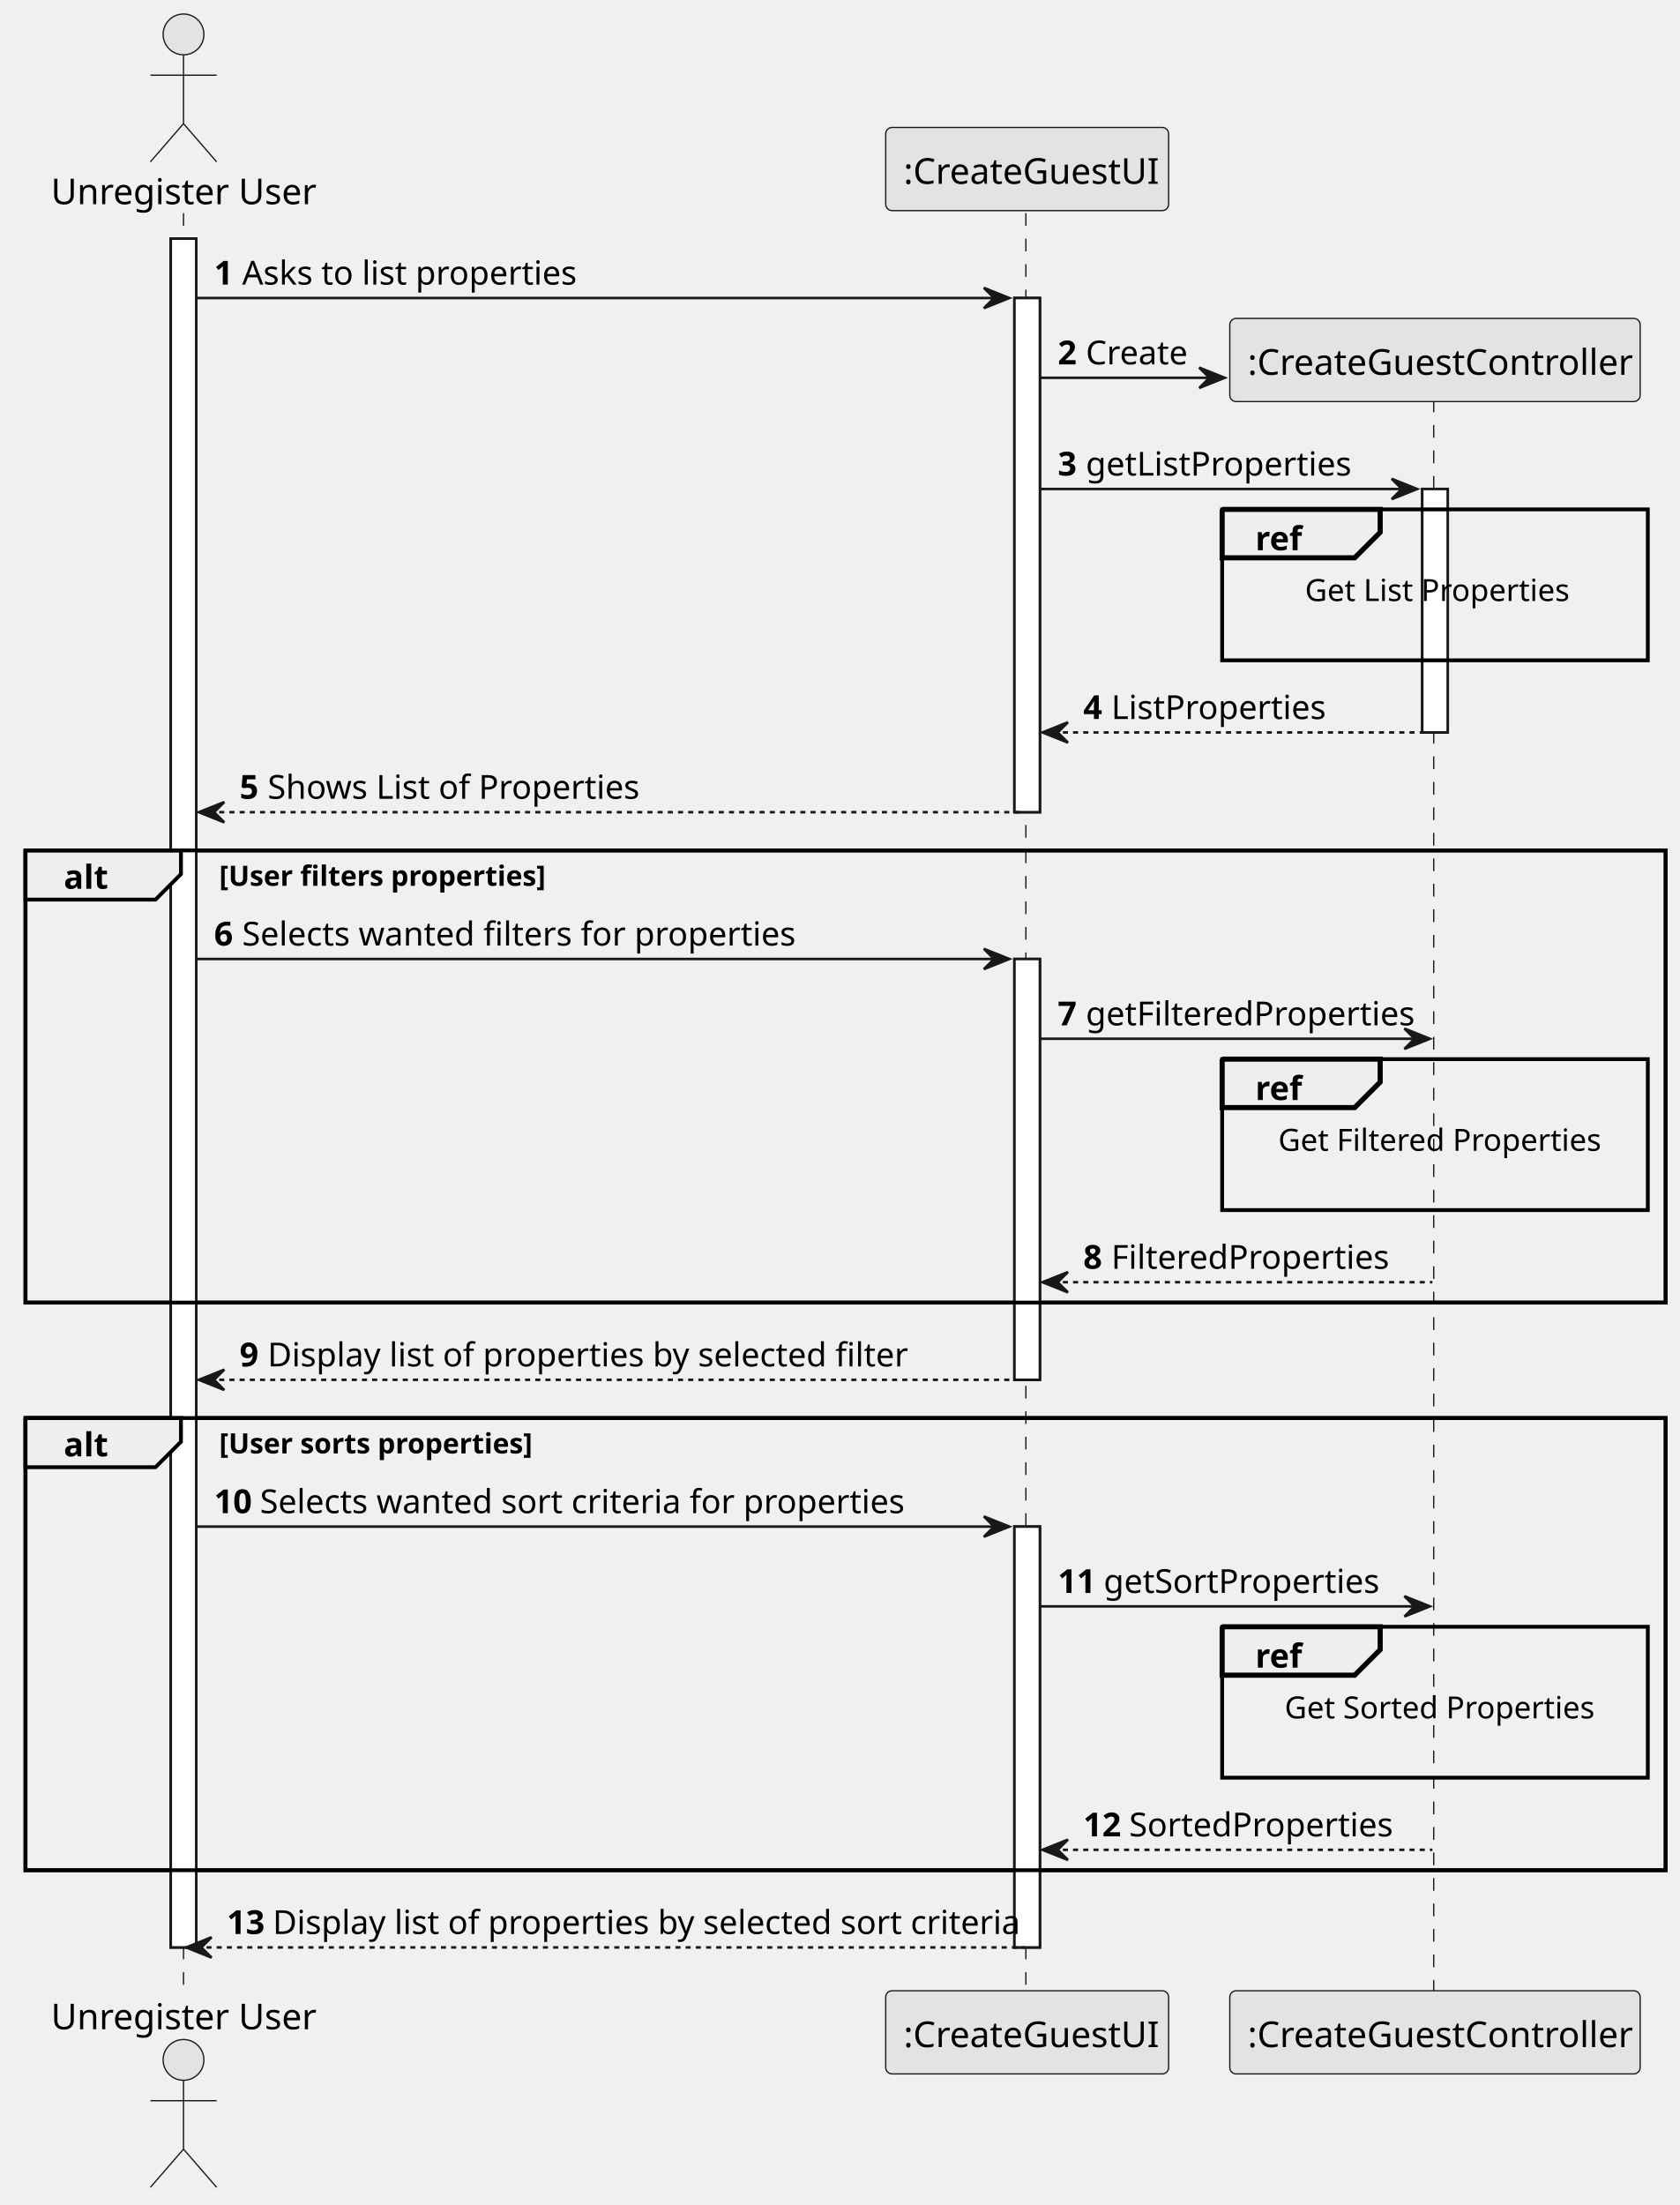
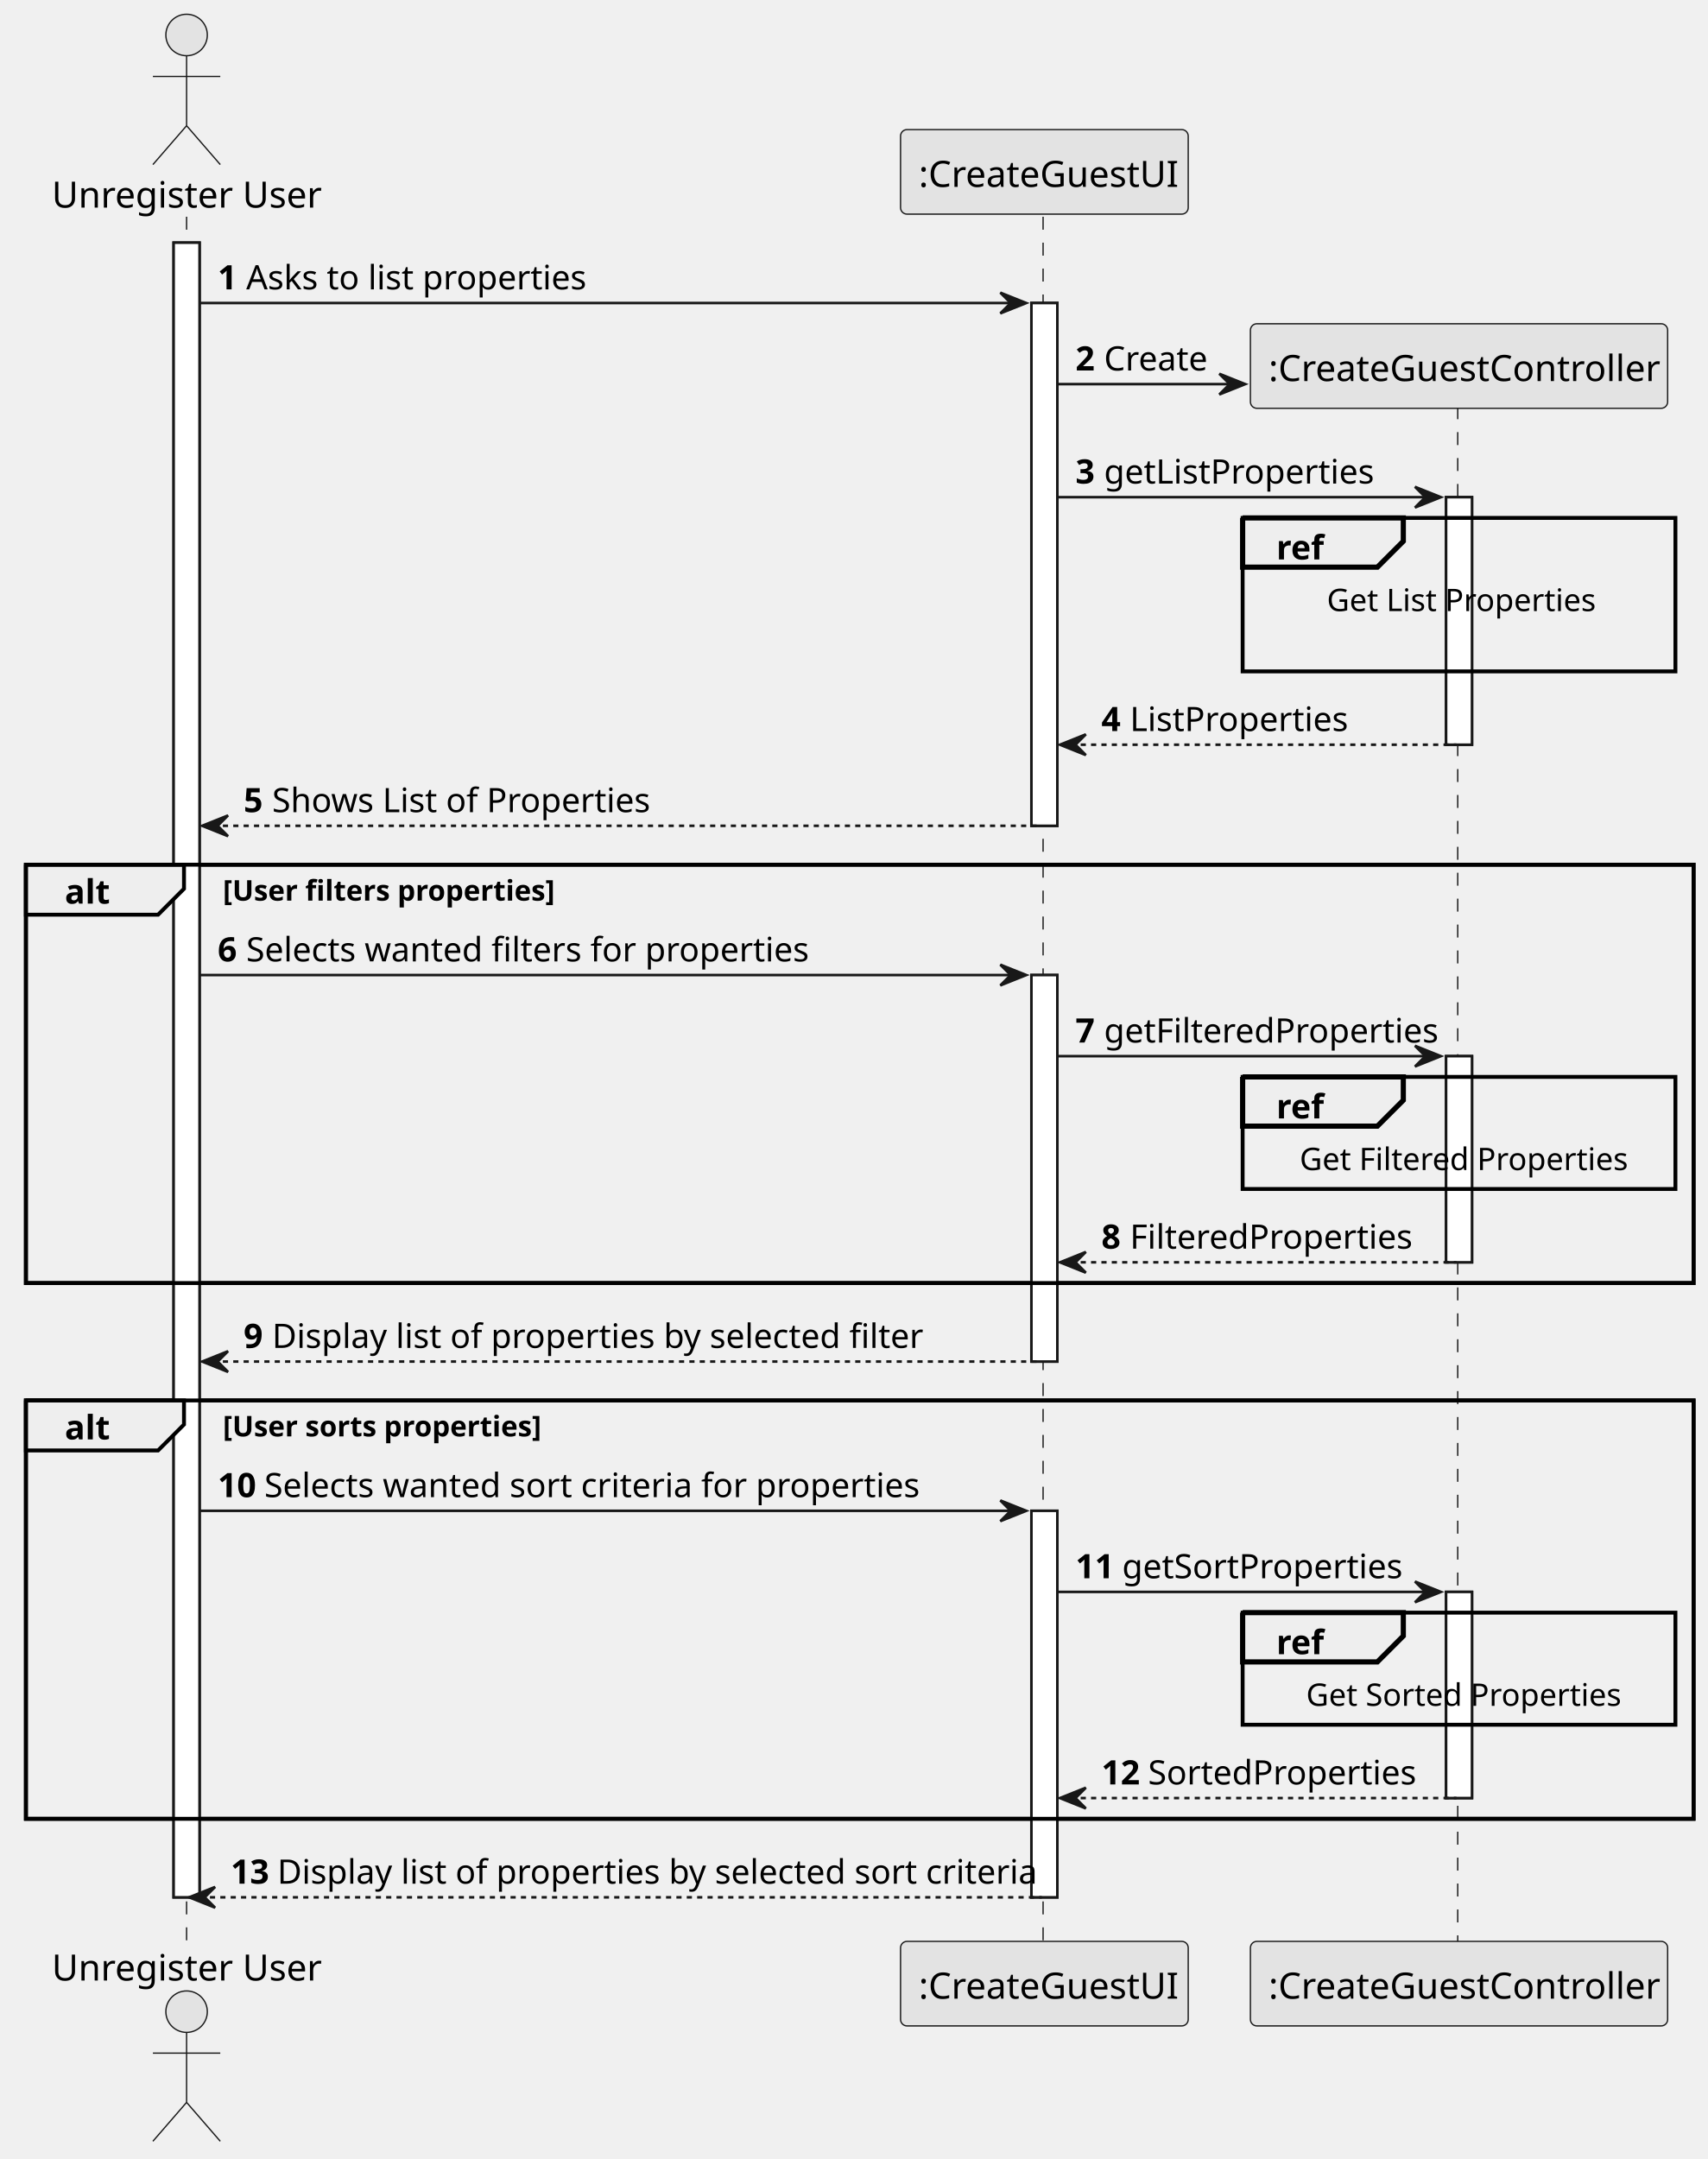
- <svg xmlns="http://www.w3.org/2000/svg" contentStyleType="text/css" height="865px" preserveAspectRatio="none" style="width:659px;height:865px;background:#FFFFFF;" version="1.1" viewBox="0 0 659 865" width="659px" zoomAndPan="magnify">
+ <svg xmlns="http://www.w3.org/2000/svg" contentStyleType="text/css" height="833px" preserveAspectRatio="none" style="width:659px;height:833px;background:#FFFFFF;" version="1.1" viewBox="0 0 659 833" width="659px" zoomAndPan="magnify">
  <defs />
  <g>
-     <rect fill="#FFFFFF" height="670.334" style="stroke:#181818;stroke-width:1.0;" width="10" x="67" y="93.621" />
+     <rect fill="#FFFFFF" height="638.412" style="stroke:#181818;stroke-width:1.0;" width="10" x="67" y="93.621" />
    <rect fill="#FFFFFF" height="201.707" style="stroke:#181818;stroke-width:1.0;" width="10" x="398" y="116.912" />
-     <rect fill="#FFFFFF" height="165.086" style="stroke:#181818;stroke-width:1.0;" width="10" x="398" y="376.201" />
-     <rect fill="#FFFFFF" height="165.086" style="stroke:#181818;stroke-width:1.0;" width="10" x="398" y="598.869" />
+     <rect fill="#FFFFFF" height="149.125" style="stroke:#181818;stroke-width:1.0;" width="10" x="398" y="376.201" />
+     <rect fill="#FFFFFF" height="149.125" style="stroke:#181818;stroke-width:1.0;" width="10" x="398" y="582.908" />
    <rect fill="#FFFFFF" height="95.504" style="stroke:#181818;stroke-width:1.0;" width="10" x="558" y="191.824" />
-     <rect fill="none" height="177.377" style="stroke:#000000;stroke-width:1.5;" width="643.5" x="10" y="333.619" />
-     <rect fill="none" height="177.377" style="stroke:#000000;stroke-width:1.5;" width="643.5" x="10" y="556.287" />
-     <line style="stroke:#181818;stroke-width:0.5;stroke-dasharray:5.0,5.0;" x1="72" x2="72" y1="83.621" y2="781.955" />
-     <line style="stroke:#181818;stroke-width:0.5;stroke-dasharray:5.0,5.0;" x1="402.5" x2="402.5" y1="83.621" y2="781.955" />
-     <line style="stroke:#181818;stroke-width:0.5;stroke-dasharray:5.0,5.0;" x1="562.5" x2="562.5" y1="156.723" y2="781.955" />
+     <rect fill="#FFFFFF" height="79.543" style="stroke:#181818;stroke-width:1.0;" width="10" x="558" y="407.492" />
+     <rect fill="#FFFFFF" height="79.543" style="stroke:#181818;stroke-width:1.0;" width="10" x="558" y="614.199" />
+     <rect fill="none" height="161.416" style="stroke:#000000;stroke-width:1.5;" width="643.5" x="10" y="333.619" />
+     <rect fill="none" height="161.416" style="stroke:#000000;stroke-width:1.5;" width="643.5" x="10" y="540.326" />
+     <line style="stroke:#181818;stroke-width:0.5;stroke-dasharray:5.0,5.0;" x1="72" x2="72" y1="83.621" y2="750.033" />
+     <line style="stroke:#181818;stroke-width:0.5;stroke-dasharray:5.0,5.0;" x1="402.5" x2="402.5" y1="83.621" y2="750.033" />
+     <line style="stroke:#181818;stroke-width:0.5;stroke-dasharray:5.0,5.0;" x1="562.5" x2="562.5" y1="156.723" y2="750.033" />
    <text fill="#000000" font-family="sans-serif" font-size="14" lengthAdjust="spacing" textLength="98" x="20" y="80.107">Unregister User</text>
    <ellipse cx="72" cy="13.5" fill="#E3E3E3" rx="8" ry="8" style="stroke:#181818;stroke-width:0.5;" />
    <path d="M72,21.5 L72,48.5 M59,29.5 L85,29.5 M72,48.5 L59,63.5 M72,48.5 L85,63.5 " fill="none" style="stroke:#181818;stroke-width:0.5;" />
-     <text fill="#000000" font-family="sans-serif" font-size="14" lengthAdjust="spacing" textLength="98" x="20" y="796.062">Unregister User</text>
-     <ellipse cx="72" cy="808.076" fill="#E3E3E3" rx="8" ry="8" style="stroke:#181818;stroke-width:0.5;" />
-     <path d="M72,816.076 L72,843.076 M59,824.076 L85,824.076 M72,843.076 L59,858.076 M72,843.076 L85,858.076 " fill="none" style="stroke:#181818;stroke-width:0.5;" />
+     <text fill="#000000" font-family="sans-serif" font-size="14" lengthAdjust="spacing" textLength="98" x="20" y="764.141">Unregister User</text>
+     <ellipse cx="72" cy="776.154" fill="#E3E3E3" rx="8" ry="8" style="stroke:#181818;stroke-width:0.5;" />
+     <path d="M72,784.154 L72,811.154 M59,792.154 L85,792.154 M72,811.154 L59,826.154 M72,811.154 L85,826.154 " fill="none" style="stroke:#181818;stroke-width:0.5;" />
    <rect fill="#E3E3E3" height="32.621" rx="2.5" ry="2.5" style="stroke:#181818;stroke-width:0.5;" width="111" x="347.5" y="50" />
    <text fill="#000000" font-family="sans-serif" font-size="14" lengthAdjust="spacing" textLength="97" x="354.5" y="72.107">:CreateGuestUI</text>
-     <rect fill="#E3E3E3" height="32.621" rx="2.5" ry="2.5" style="stroke:#181818;stroke-width:0.5;" width="111" x="347.5" y="780.955" />
-     <text fill="#000000" font-family="sans-serif" font-size="14" lengthAdjust="spacing" textLength="97" x="354.5" y="803.062">:CreateGuestUI</text>
-     <rect fill="#E3E3E3" height="32.621" rx="2.5" ry="2.5" style="stroke:#181818;stroke-width:0.5;" width="161" x="482.5" y="780.955" />
-     <text fill="#000000" font-family="sans-serif" font-size="14" lengthAdjust="spacing" textLength="147" x="489.5" y="803.062">:CreateGuestController</text>
-     <rect fill="#FFFFFF" height="670.334" style="stroke:#181818;stroke-width:1.0;" width="10" x="67" y="93.621" />
+     <rect fill="#E3E3E3" height="32.621" rx="2.5" ry="2.5" style="stroke:#181818;stroke-width:0.5;" width="111" x="347.5" y="749.033" />
+     <text fill="#000000" font-family="sans-serif" font-size="14" lengthAdjust="spacing" textLength="97" x="354.5" y="771.141">:CreateGuestUI</text>
+     <rect fill="#E3E3E3" height="32.621" rx="2.5" ry="2.5" style="stroke:#181818;stroke-width:0.5;" width="161" x="482.5" y="749.033" />
+     <text fill="#000000" font-family="sans-serif" font-size="14" lengthAdjust="spacing" textLength="147" x="489.5" y="771.141">:CreateGuestController</text>
+     <rect fill="#FFFFFF" height="638.412" style="stroke:#181818;stroke-width:1.0;" width="10" x="67" y="93.621" />
    <rect fill="#FFFFFF" height="201.707" style="stroke:#181818;stroke-width:1.0;" width="10" x="398" y="116.912" />
-     <rect fill="#FFFFFF" height="165.086" style="stroke:#181818;stroke-width:1.0;" width="10" x="398" y="376.201" />
-     <rect fill="#FFFFFF" height="165.086" style="stroke:#181818;stroke-width:1.0;" width="10" x="398" y="598.869" />
+     <rect fill="#FFFFFF" height="149.125" style="stroke:#181818;stroke-width:1.0;" width="10" x="398" y="376.201" />
+     <rect fill="#FFFFFF" height="149.125" style="stroke:#181818;stroke-width:1.0;" width="10" x="398" y="582.908" />
    <rect fill="#FFFFFF" height="95.504" style="stroke:#181818;stroke-width:1.0;" width="10" x="558" y="191.824" />
+     <rect fill="#FFFFFF" height="79.543" style="stroke:#181818;stroke-width:1.0;" width="10" x="558" y="407.492" />
+     <rect fill="#FFFFFF" height="79.543" style="stroke:#181818;stroke-width:1.0;" width="10" x="558" y="614.199" />
    <polygon fill="#181818" points="386,112.912,396,116.912,386,120.912,390,116.912" style="stroke:#181818;stroke-width:1.0;" />
    <line style="stroke:#181818;stroke-width:1.0;" x1="77" x2="392" y1="116.912" y2="116.912" />
    <text fill="#000000" font-family="sans-serif" font-size="13" font-weight="bold" lengthAdjust="spacing" textLength="7" x="84" y="111.649">1</text>
    <text fill="#000000" font-family="sans-serif" font-size="13" lengthAdjust="spacing" textLength="127" x="95" y="111.649">Asks to list properties</text>
    <polygon fill="#181818" points="470.5,144.203,480.5,148.203,470.5,152.203,474.5,148.203" style="stroke:#181818;stroke-width:1.0;" />
    <line style="stroke:#181818;stroke-width:1.0;" x1="408" x2="476.5" y1="148.203" y2="148.203" />
    <text fill="#000000" font-family="sans-serif" font-size="13" font-weight="bold" lengthAdjust="spacing" textLength="7" x="415" y="142.94">2</text>
    <text fill="#000000" font-family="sans-serif" font-size="13" lengthAdjust="spacing" textLength="38" x="426" y="142.94">Create</text>
    <rect fill="#E3E3E3" height="32.621" rx="2.5" ry="2.5" style="stroke:#181818;stroke-width:0.5;" width="161" x="482.5" y="124.912" />
    <text fill="#000000" font-family="sans-serif" font-size="14" lengthAdjust="spacing" textLength="147" x="489.5" y="147.019">:CreateGuestController</text>
    <polygon fill="#181818" points="546,187.824,556,191.824,546,195.824,550,191.824" style="stroke:#181818;stroke-width:1.0;" />
    <line style="stroke:#181818;stroke-width:1.0;" x1="408" x2="552" y1="191.824" y2="191.824" />
    <text fill="#000000" font-family="sans-serif" font-size="13" font-weight="bold" lengthAdjust="spacing" textLength="7" x="415" y="186.561">3</text>
    <text fill="#000000" font-family="sans-serif" font-size="13" lengthAdjust="spacing" textLength="98" x="426" y="186.561">getListProperties</text>
    <rect fill="none" height="59.213" style="stroke:#000000;stroke-width:1.5;" width="167" x="479.5" y="199.824" />
    <path d="M479.5,199.824 L541.5,199.824 L541.5,208.824 L531.5,218.824 L479.5,218.824 L479.5,199.824 " fill="#EEEEEE" style="stroke:#000000;stroke-width:2.0;" />
    <text fill="#000000" font-family="sans-serif" font-size="13" font-weight="bold" lengthAdjust="spacing" textLength="17" x="492.5" y="215.852">ref</text>
    <text fill="#000000" font-family="sans-serif" font-size="12" lengthAdjust="spacing" textLength="102" x="512" y="235.773">Get List Properties</text>
    <text fill="#000000" font-family="sans-serif" font-size="12" lengthAdjust="spacing" textLength="3" x="561.5" y="251.734"> </text>
    <polygon fill="#181818" points="419,283.328,409,287.328,419,291.328,415,287.328" style="stroke:#181818;stroke-width:1.0;" />
    <line style="stroke:#181818;stroke-width:1.0;stroke-dasharray:2.0,2.0;" x1="413" x2="562" y1="287.328" y2="287.328" />
    <text fill="#000000" font-family="sans-serif" font-size="13" font-weight="bold" lengthAdjust="spacing" textLength="7" x="425" y="282.065">4</text>
    <text fill="#000000" font-family="sans-serif" font-size="13" lengthAdjust="spacing" textLength="80" x="436" y="282.065">ListProperties</text>
    <polygon fill="#181818" points="88,314.619,78,318.619,88,322.619,84,318.619" style="stroke:#181818;stroke-width:1.0;" />
    <line style="stroke:#181818;stroke-width:1.0;stroke-dasharray:2.0,2.0;" x1="82" x2="402" y1="318.619" y2="318.619" />
    <text fill="#000000" font-family="sans-serif" font-size="13" font-weight="bold" lengthAdjust="spacing" textLength="7" x="94" y="313.356">5</text>
    <text fill="#000000" font-family="sans-serif" font-size="13" lengthAdjust="spacing" textLength="141" x="105" y="313.356">Shows List of Properties</text>
    <path d="M10,333.619 L71,333.619 L71,342.91 L61,352.91 L10,352.91 L10,333.619 " fill="#EEEEEE" style="stroke:#000000;stroke-width:1.5;" />
-     <rect fill="none" height="177.377" style="stroke:#000000;stroke-width:1.5;" width="643.5" x="10" y="333.619" />
+     <rect fill="none" height="161.416" style="stroke:#000000;stroke-width:1.5;" width="643.5" x="10" y="333.619" />
    <text fill="#000000" font-family="sans-serif" font-size="13" font-weight="bold" lengthAdjust="spacing" textLength="16" x="25" y="348.647">alt</text>
    <text fill="#000000" font-family="sans-serif" font-size="11" font-weight="bold" lengthAdjust="spacing" textLength="132" x="86" y="347.489">[User filters properties]</text>
    <polygon fill="#181818" points="386,372.201,396,376.201,386,380.201,390,376.201" style="stroke:#181818;stroke-width:1.0;" />
    <line style="stroke:#181818;stroke-width:1.0;" x1="77" x2="392" y1="376.201" y2="376.201" />
    <text fill="#000000" font-family="sans-serif" font-size="13" font-weight="bold" lengthAdjust="spacing" textLength="7" x="84" y="370.938">6</text>
    <text fill="#000000" font-family="sans-serif" font-size="13" lengthAdjust="spacing" textLength="203" x="95" y="370.938">Selects wanted filters for properties</text>
-     <polygon fill="#181818" points="551,403.492,561,407.492,551,411.492,555,407.492" style="stroke:#181818;stroke-width:1.0;" />
-     <line style="stroke:#181818;stroke-width:1.0;" x1="408" x2="557" y1="407.492" y2="407.492" />
+     <polygon fill="#181818" points="546,403.492,556,407.492,546,411.492,550,407.492" style="stroke:#181818;stroke-width:1.0;" />
+     <line style="stroke:#181818;stroke-width:1.0;" x1="408" x2="552" y1="407.492" y2="407.492" />
    <text fill="#000000" font-family="sans-serif" font-size="13" font-weight="bold" lengthAdjust="spacing" textLength="7" x="415" y="402.229">7</text>
    <text fill="#000000" font-family="sans-serif" font-size="13" lengthAdjust="spacing" textLength="120" x="426" y="402.229">getFilteredProperties</text>
-     <rect fill="none" height="59.213" style="stroke:#000000;stroke-width:1.5;" width="167" x="479.5" y="415.492" />
+     <rect fill="none" height="43.252" style="stroke:#000000;stroke-width:1.5;" width="167" x="479.5" y="415.492" />
    <path d="M479.5,415.492 L541.5,415.492 L541.5,424.492 L531.5,434.492 L479.5,434.492 L479.5,415.492 " fill="#EEEEEE" style="stroke:#000000;stroke-width:2.0;" />
    <text fill="#000000" font-family="sans-serif" font-size="13" font-weight="bold" lengthAdjust="spacing" textLength="17" x="492.5" y="431.521">ref</text>
    <text fill="#000000" font-family="sans-serif" font-size="12" lengthAdjust="spacing" textLength="123" x="501.5" y="451.441">Get Filtered Properties</text>
-     <text fill="#000000" font-family="sans-serif" font-size="12" lengthAdjust="spacing" textLength="3" x="561.5" y="467.402"> </text>
-     <polygon fill="#181818" points="419,498.996,409,502.996,419,506.996,415,502.996" style="stroke:#181818;stroke-width:1.0;" />
-     <line style="stroke:#181818;stroke-width:1.0;stroke-dasharray:2.0,2.0;" x1="413" x2="562" y1="502.996" y2="502.996" />
-     <text fill="#000000" font-family="sans-serif" font-size="13" font-weight="bold" lengthAdjust="spacing" textLength="7" x="425" y="497.733">8</text>
-     <text fill="#000000" font-family="sans-serif" font-size="13" lengthAdjust="spacing" textLength="102" x="436" y="497.733">FilteredProperties</text>
-     <polygon fill="#181818" points="88,537.287,78,541.287,88,545.287,84,541.287" style="stroke:#181818;stroke-width:1.0;" />
-     <line style="stroke:#181818;stroke-width:1.0;stroke-dasharray:2.0,2.0;" x1="82" x2="402" y1="541.287" y2="541.287" />
-     <text fill="#000000" font-family="sans-serif" font-size="13" font-weight="bold" lengthAdjust="spacing" textLength="7" x="94" y="536.024">9</text>
-     <text fill="#000000" font-family="sans-serif" font-size="13" lengthAdjust="spacing" textLength="238" x="105" y="536.024">Display list of properties by selected filter</text>
-     <path d="M10,556.287 L71,556.287 L71,565.578 L61,575.578 L10,575.578 L10,556.287 " fill="#EEEEEE" style="stroke:#000000;stroke-width:1.5;" />
-     <rect fill="none" height="177.377" style="stroke:#000000;stroke-width:1.5;" width="643.5" x="10" y="556.287" />
-     <text fill="#000000" font-family="sans-serif" font-size="13" font-weight="bold" lengthAdjust="spacing" textLength="16" x="25" y="571.315">alt</text>
-     <text fill="#000000" font-family="sans-serif" font-size="11" font-weight="bold" lengthAdjust="spacing" textLength="129" x="86" y="570.157">[User sorts properties]</text>
-     <polygon fill="#181818" points="386,594.869,396,598.869,386,602.869,390,598.869" style="stroke:#181818;stroke-width:1.0;" />
-     <line style="stroke:#181818;stroke-width:1.0;" x1="77" x2="392" y1="598.869" y2="598.869" />
-     <text fill="#000000" font-family="sans-serif" font-size="13" font-weight="bold" lengthAdjust="spacing" textLength="14" x="84" y="593.606">10</text>
-     <text fill="#000000" font-family="sans-serif" font-size="13" lengthAdjust="spacing" textLength="237" x="102" y="593.606">Selects wanted sort criteria for properties</text>
-     <polygon fill="#181818" points="551,626.16,561,630.16,551,634.16,555,630.16" style="stroke:#181818;stroke-width:1.0;" />
-     <line style="stroke:#181818;stroke-width:1.0;" x1="408" x2="557" y1="630.16" y2="630.16" />
-     <text fill="#000000" font-family="sans-serif" font-size="13" font-weight="bold" lengthAdjust="spacing" textLength="14" x="415" y="624.898">11</text>
-     <text fill="#000000" font-family="sans-serif" font-size="13" lengthAdjust="spacing" textLength="101" x="433" y="624.898">getSortProperties</text>
-     <rect fill="none" height="59.213" style="stroke:#000000;stroke-width:1.5;" width="167" x="479.5" y="638.16" />
-     <path d="M479.5,638.16 L541.5,638.16 L541.5,647.16 L531.5,657.16 L479.5,657.16 L479.5,638.16 " fill="#EEEEEE" style="stroke:#000000;stroke-width:2.0;" />
-     <text fill="#000000" font-family="sans-serif" font-size="13" font-weight="bold" lengthAdjust="spacing" textLength="17" x="492.5" y="654.188">ref</text>
-     <text fill="#000000" font-family="sans-serif" font-size="12" lengthAdjust="spacing" textLength="118" x="504" y="674.109">Get Sorted Properties</text>
-     <text fill="#000000" font-family="sans-serif" font-size="12" lengthAdjust="spacing" textLength="3" x="561.5" y="690.07"> </text>
-     <polygon fill="#181818" points="419,721.664,409,725.664,419,729.664,415,725.664" style="stroke:#181818;stroke-width:1.0;" />
-     <line style="stroke:#181818;stroke-width:1.0;stroke-dasharray:2.0,2.0;" x1="413" x2="562" y1="725.664" y2="725.664" />
-     <text fill="#000000" font-family="sans-serif" font-size="13" font-weight="bold" lengthAdjust="spacing" textLength="14" x="425" y="720.401">12</text>
-     <text fill="#000000" font-family="sans-serif" font-size="13" lengthAdjust="spacing" textLength="97" x="443" y="720.401">SortedProperties</text>
-     <polygon fill="#181818" points="83,759.955,73,763.955,83,767.955,79,763.955" style="stroke:#181818;stroke-width:1.0;" />
-     <line style="stroke:#181818;stroke-width:1.0;stroke-dasharray:2.0,2.0;" x1="77" x2="402" y1="763.955" y2="763.955" />
-     <text fill="#000000" font-family="sans-serif" font-size="13" font-weight="bold" lengthAdjust="spacing" textLength="14" x="89" y="758.692">13</text>
-     <text fill="#000000" font-family="sans-serif" font-size="13" lengthAdjust="spacing" textLength="279" x="107" y="758.692">Display list of properties by selected sort criteria</text>
+     <polygon fill="#181818" points="419,483.035,409,487.035,419,491.035,415,487.035" style="stroke:#181818;stroke-width:1.0;" />
+     <line style="stroke:#181818;stroke-width:1.0;stroke-dasharray:2.0,2.0;" x1="413" x2="562" y1="487.035" y2="487.035" />
+     <text fill="#000000" font-family="sans-serif" font-size="13" font-weight="bold" lengthAdjust="spacing" textLength="7" x="425" y="481.772">8</text>
+     <text fill="#000000" font-family="sans-serif" font-size="13" lengthAdjust="spacing" textLength="102" x="436" y="481.772">FilteredProperties</text>
+     <polygon fill="#181818" points="88,521.326,78,525.326,88,529.326,84,525.326" style="stroke:#181818;stroke-width:1.0;" />
+     <line style="stroke:#181818;stroke-width:1.0;stroke-dasharray:2.0,2.0;" x1="82" x2="402" y1="525.326" y2="525.326" />
+     <text fill="#000000" font-family="sans-serif" font-size="13" font-weight="bold" lengthAdjust="spacing" textLength="7" x="94" y="520.063">9</text>
+     <text fill="#000000" font-family="sans-serif" font-size="13" lengthAdjust="spacing" textLength="238" x="105" y="520.063">Display list of properties by selected filter</text>
+     <path d="M10,540.326 L71,540.326 L71,549.617 L61,559.617 L10,559.617 L10,540.326 " fill="#EEEEEE" style="stroke:#000000;stroke-width:1.5;" />
+     <rect fill="none" height="161.416" style="stroke:#000000;stroke-width:1.5;" width="643.5" x="10" y="540.326" />
+     <text fill="#000000" font-family="sans-serif" font-size="13" font-weight="bold" lengthAdjust="spacing" textLength="16" x="25" y="555.355">alt</text>
+     <text fill="#000000" font-family="sans-serif" font-size="11" font-weight="bold" lengthAdjust="spacing" textLength="129" x="86" y="554.196">[User sorts properties]</text>
+     <polygon fill="#181818" points="386,578.908,396,582.908,386,586.908,390,582.908" style="stroke:#181818;stroke-width:1.0;" />
+     <line style="stroke:#181818;stroke-width:1.0;" x1="77" x2="392" y1="582.908" y2="582.908" />
+     <text fill="#000000" font-family="sans-serif" font-size="13" font-weight="bold" lengthAdjust="spacing" textLength="14" x="84" y="577.645">10</text>
+     <text fill="#000000" font-family="sans-serif" font-size="13" lengthAdjust="spacing" textLength="237" x="102" y="577.645">Selects wanted sort criteria for properties</text>
+     <polygon fill="#181818" points="546,610.199,556,614.199,546,618.199,550,614.199" style="stroke:#181818;stroke-width:1.0;" />
+     <line style="stroke:#181818;stroke-width:1.0;" x1="408" x2="552" y1="614.199" y2="614.199" />
+     <text fill="#000000" font-family="sans-serif" font-size="13" font-weight="bold" lengthAdjust="spacing" textLength="14" x="415" y="608.937">11</text>
+     <text fill="#000000" font-family="sans-serif" font-size="13" lengthAdjust="spacing" textLength="101" x="433" y="608.937">getSortProperties</text>
+     <rect fill="none" height="43.252" style="stroke:#000000;stroke-width:1.5;" width="167" x="479.5" y="622.199" />
+     <path d="M479.5,622.199 L541.5,622.199 L541.5,631.199 L531.5,641.199 L479.5,641.199 L479.5,622.199 " fill="#EEEEEE" style="stroke:#000000;stroke-width:2.0;" />
+     <text fill="#000000" font-family="sans-serif" font-size="13" font-weight="bold" lengthAdjust="spacing" textLength="17" x="492.5" y="638.227">ref</text>
+     <text fill="#000000" font-family="sans-serif" font-size="12" lengthAdjust="spacing" textLength="118" x="504" y="658.148">Get Sorted Properties</text>
+     <polygon fill="#181818" points="419,689.742,409,693.742,419,697.742,415,693.742" style="stroke:#181818;stroke-width:1.0;" />
+     <line style="stroke:#181818;stroke-width:1.0;stroke-dasharray:2.0,2.0;" x1="413" x2="562" y1="693.742" y2="693.742" />
+     <text fill="#000000" font-family="sans-serif" font-size="13" font-weight="bold" lengthAdjust="spacing" textLength="14" x="425" y="688.48">12</text>
+     <text fill="#000000" font-family="sans-serif" font-size="13" lengthAdjust="spacing" textLength="97" x="443" y="688.48">SortedProperties</text>
+     <polygon fill="#181818" points="83,728.033,73,732.033,83,736.033,79,732.033" style="stroke:#181818;stroke-width:1.0;" />
+     <line style="stroke:#181818;stroke-width:1.0;stroke-dasharray:2.0,2.0;" x1="77" x2="402" y1="732.033" y2="732.033" />
+     <text fill="#000000" font-family="sans-serif" font-size="13" font-weight="bold" lengthAdjust="spacing" textLength="14" x="89" y="726.77">13</text>
+     <text fill="#000000" font-family="sans-serif" font-size="13" lengthAdjust="spacing" textLength="279" x="107" y="726.77">Display list of properties by selected sort criteria</text>
  </g>
</svg>
